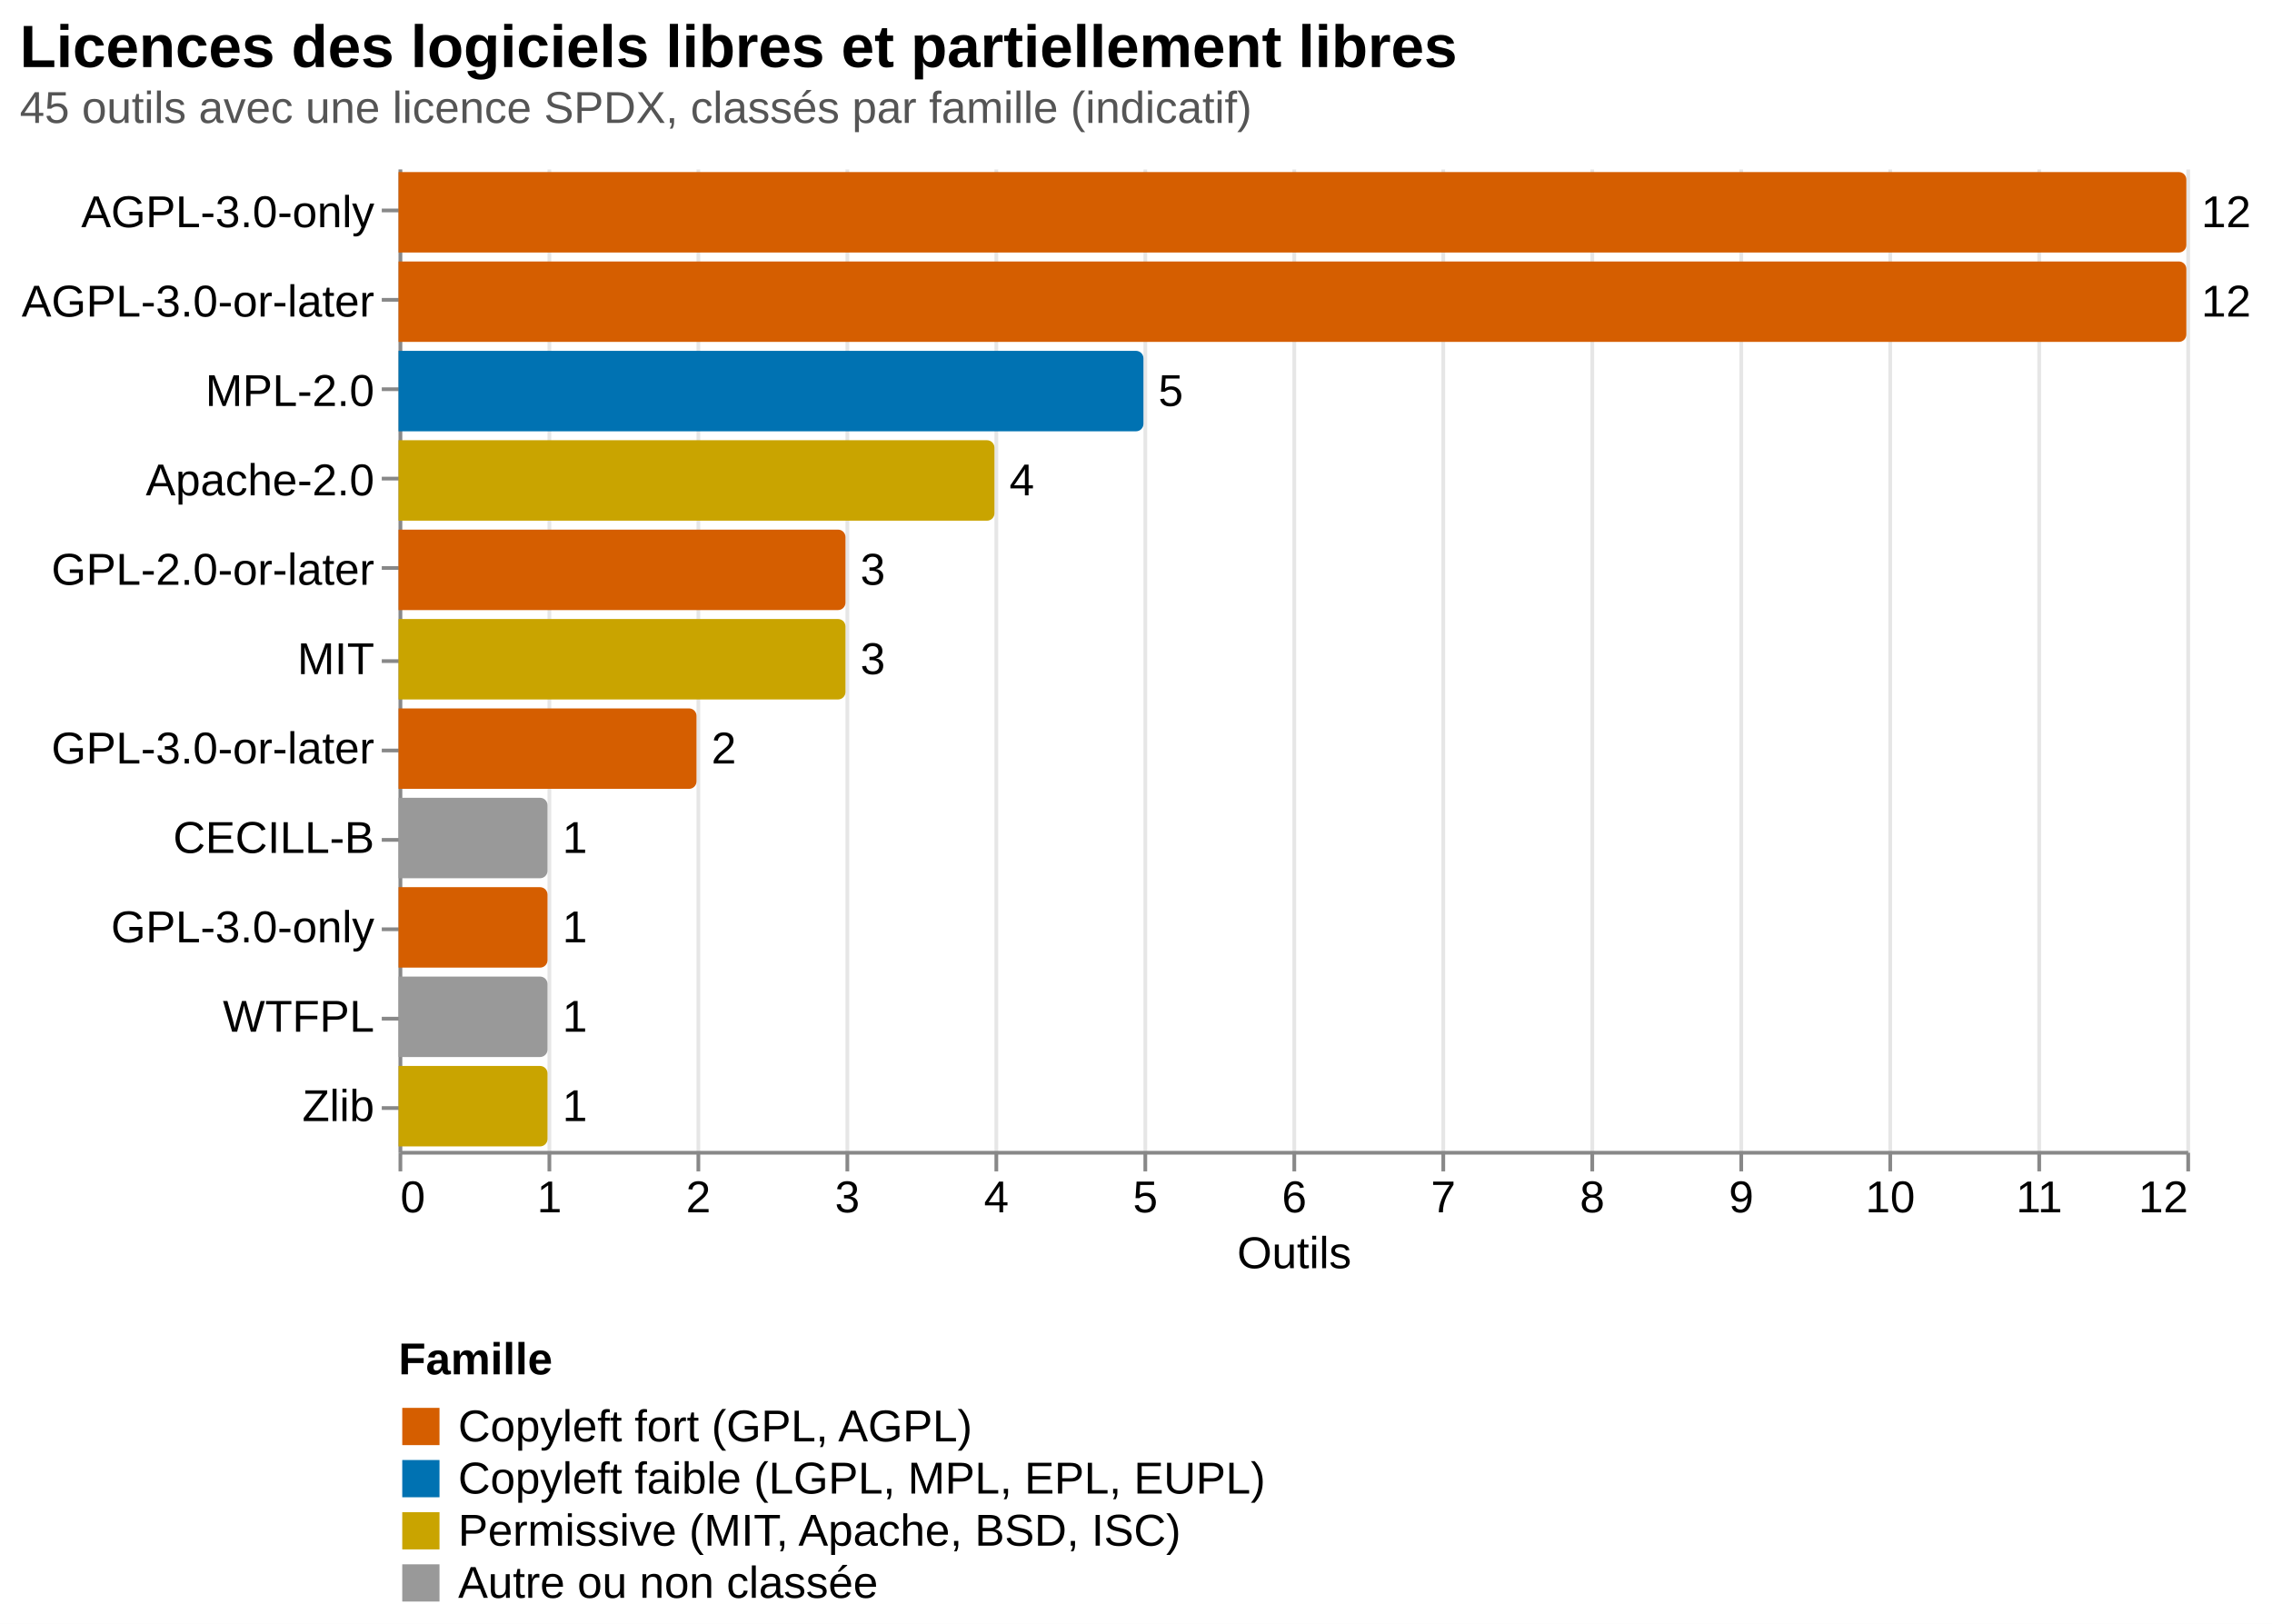
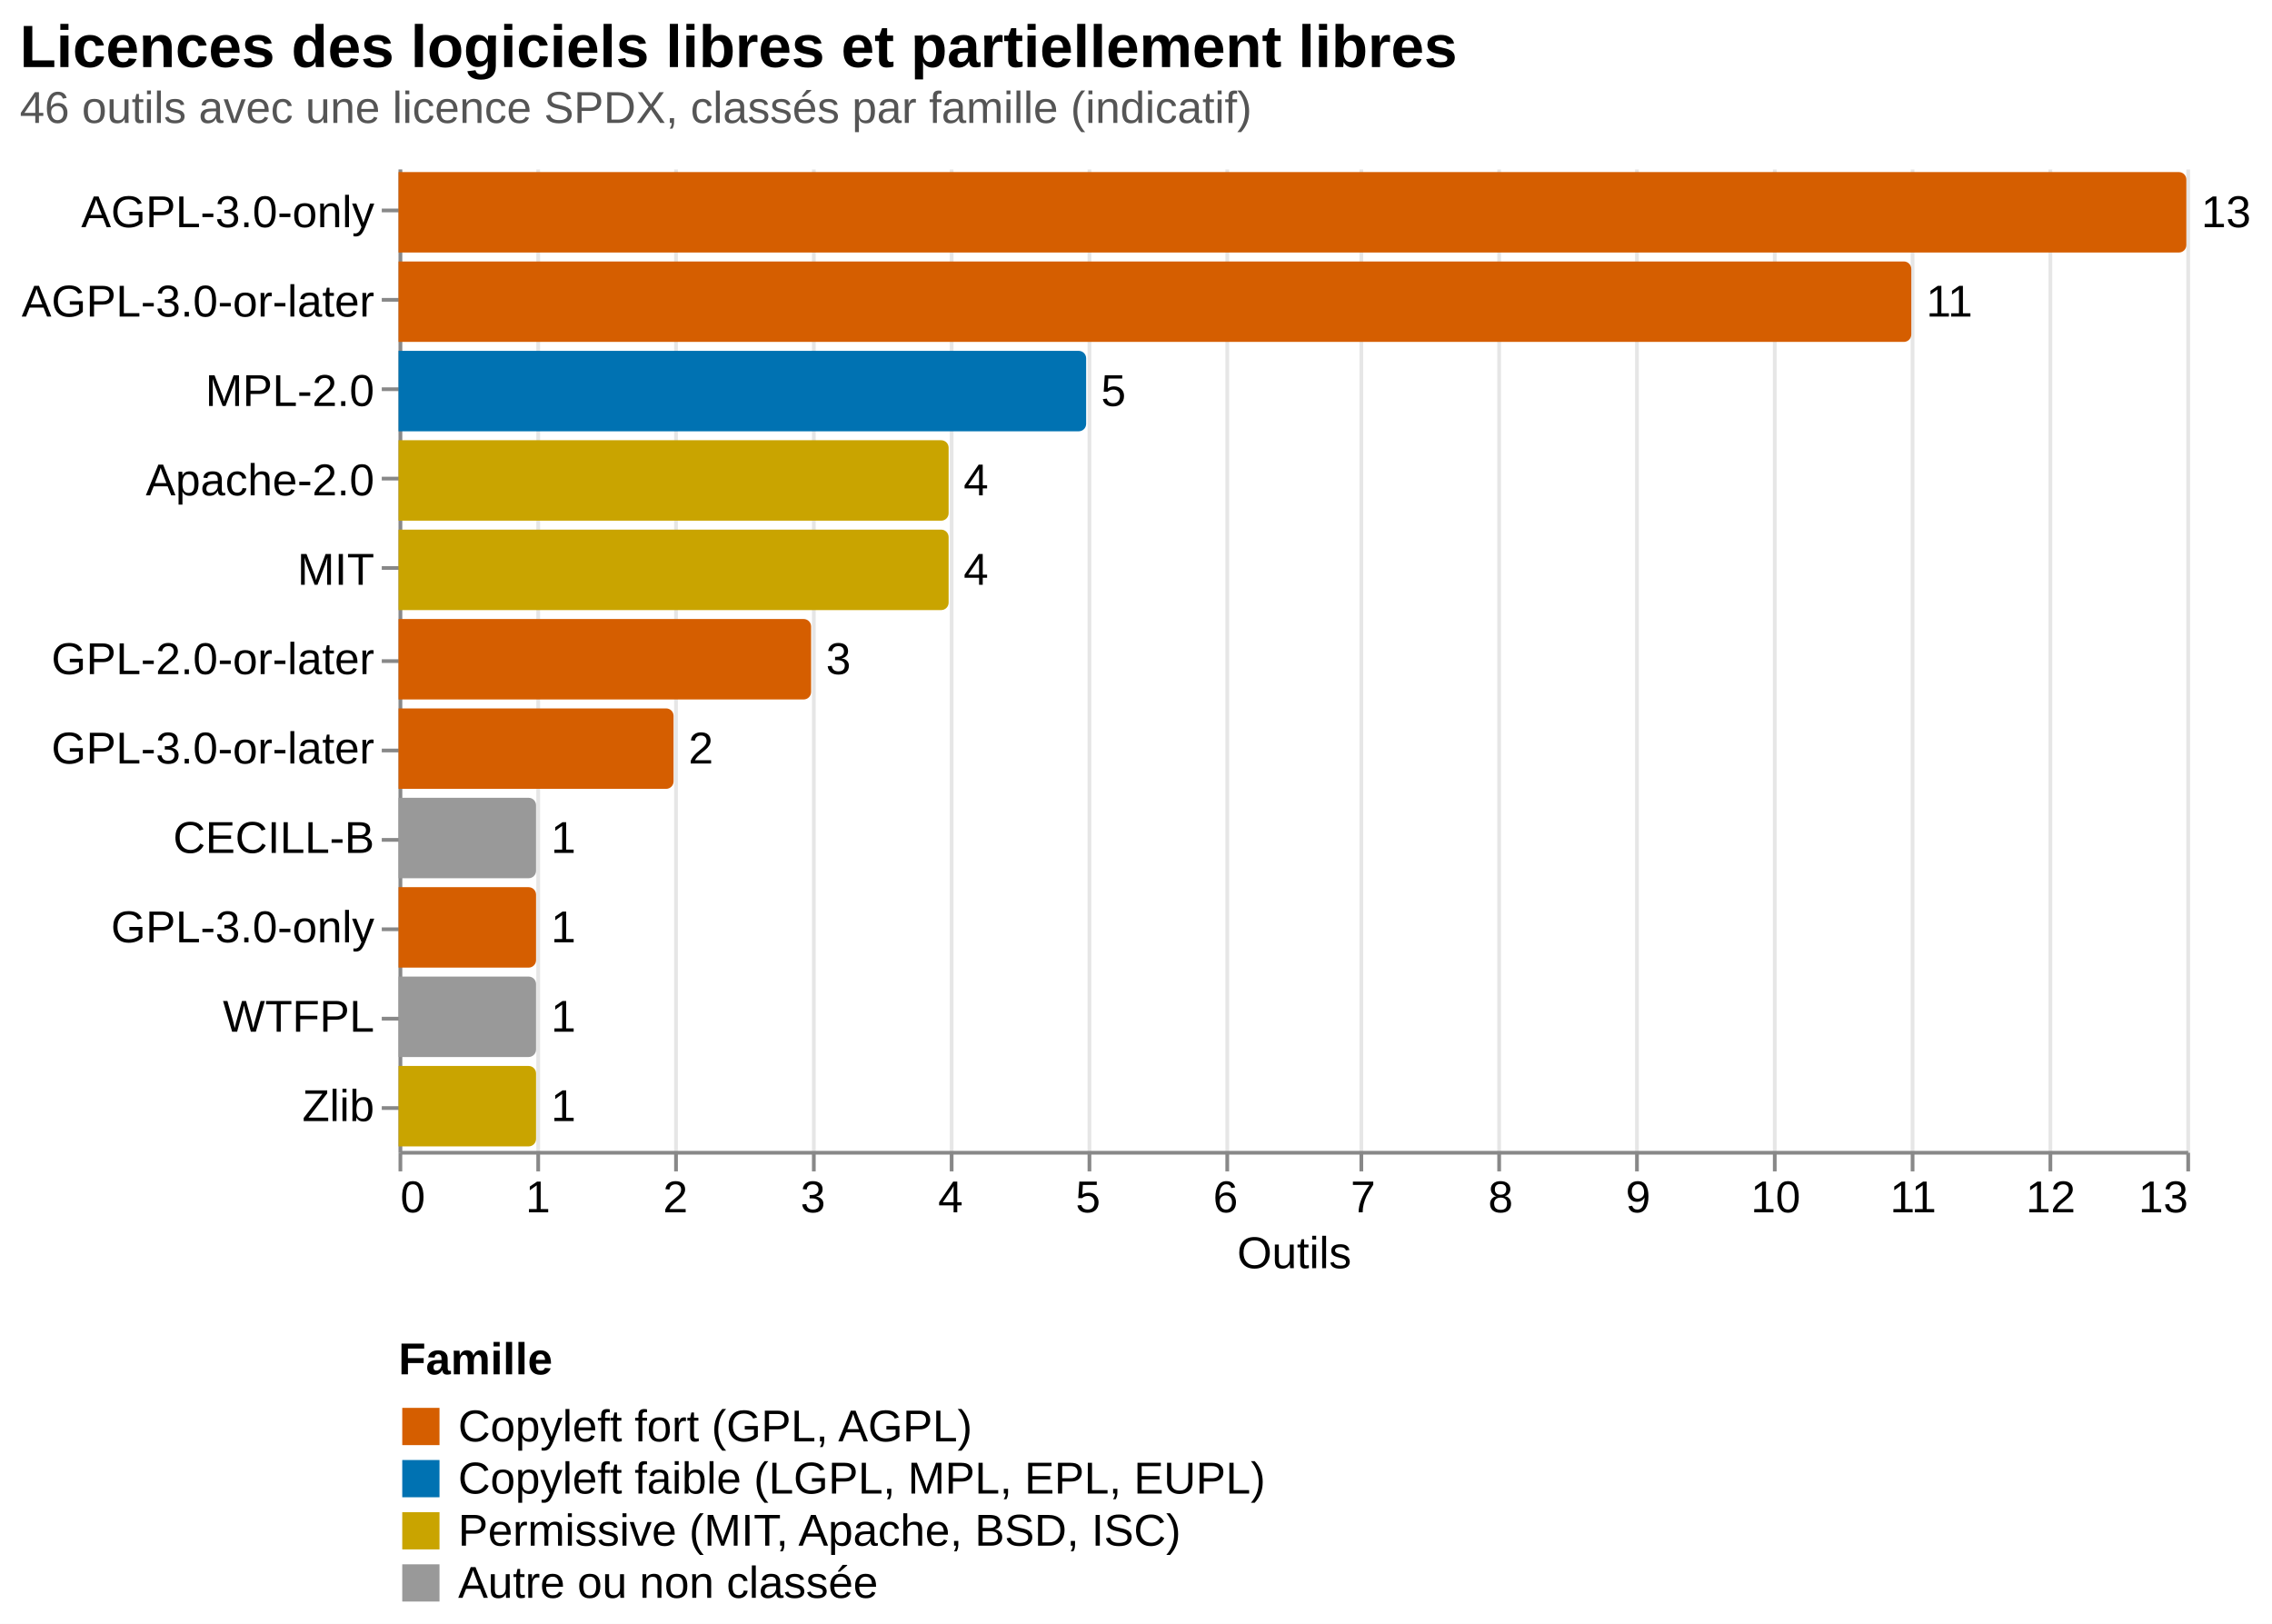
<svg xmlns="http://www.w3.org/2000/svg" version="1.1" class="marks" width="610" height="436" viewBox="0 0 610 436">
  <rect width="610" height="436" fill="white" />
  <g fill="none" stroke-miterlimit="10" transform="translate(107,45)">
    <g class="mark-group role-frame root" role="graphics-object" aria-roledescription="group mark container">
      <g transform="translate(0,0)">
        <path class="background" aria-hidden="true" d="M0,0h480v264h-480Z" />
        <g>
          <g class="mark-group role-axis" aria-hidden="true">
            <g transform="translate(0.5,264.5)">
              <path class="background" aria-hidden="true" d="M0,0h0v0h0Z" pointer-events="none" />
              <g>
                <g class="mark-rule role-axis-grid" pointer-events="none">
                  <line transform="translate(0,0)" x2="0" y2="-264" stroke="#E6E6E6" stroke-width="1" opacity="1" />
-                   <line transform="translate(40,0)" x2="0" y2="-264" stroke="#E6E6E6" stroke-width="1" opacity="1" />
-                   <line transform="translate(80,0)" x2="0" y2="-264" stroke="#E6E6E6" stroke-width="1" opacity="1" />
-                   <line transform="translate(120,0)" x2="0" y2="-264" stroke="#E6E6E6" stroke-width="1" opacity="1" />
-                   <line transform="translate(160,0)" x2="0" y2="-264" stroke="#E6E6E6" stroke-width="1" opacity="1" />
-                   <line transform="translate(200,0)" x2="0" y2="-264" stroke="#E6E6E6" stroke-width="1" opacity="1" />
-                   <line transform="translate(240,0)" x2="0" y2="-264" stroke="#E6E6E6" stroke-width="1" opacity="1" />
-                   <line transform="translate(280,0)" x2="0" y2="-264" stroke="#E6E6E6" stroke-width="1" opacity="1" />
-                   <line transform="translate(320,0)" x2="0" y2="-264" stroke="#E6E6E6" stroke-width="1" opacity="1" />
-                   <line transform="translate(360,0)" x2="0" y2="-264" stroke="#E6E6E6" stroke-width="1" opacity="1" />
-                   <line transform="translate(400,0)" x2="0" y2="-264" stroke="#E6E6E6" stroke-width="1" opacity="1" />
-                   <line transform="translate(440,0)" x2="0" y2="-264" stroke="#E6E6E6" stroke-width="1" opacity="1" />
+                   <line transform="translate(37,0)" x2="0" y2="-264" stroke="#E6E6E6" stroke-width="1" opacity="1" />
+                   <line transform="translate(74,0)" x2="0" y2="-264" stroke="#E6E6E6" stroke-width="1" opacity="1" />
+                   <line transform="translate(111,0)" x2="0" y2="-264" stroke="#E6E6E6" stroke-width="1" opacity="1" />
+                   <line transform="translate(148,0)" x2="0" y2="-264" stroke="#E6E6E6" stroke-width="1" opacity="1" />
+                   <line transform="translate(185,0)" x2="0" y2="-264" stroke="#E6E6E6" stroke-width="1" opacity="1" />
+                   <line transform="translate(222,0)" x2="0" y2="-264" stroke="#E6E6E6" stroke-width="1" opacity="1" />
+                   <line transform="translate(258,0)" x2="0" y2="-264" stroke="#E6E6E6" stroke-width="1" opacity="1" />
+                   <line transform="translate(295,0)" x2="0" y2="-264" stroke="#E6E6E6" stroke-width="1" opacity="1" />
+                   <line transform="translate(332,0)" x2="0" y2="-264" stroke="#E6E6E6" stroke-width="1" opacity="1" />
+                   <line transform="translate(369,0)" x2="0" y2="-264" stroke="#E6E6E6" stroke-width="1" opacity="1" />
+                   <line transform="translate(406,0)" x2="0" y2="-264" stroke="#E6E6E6" stroke-width="1" opacity="1" />
+                   <line transform="translate(443,0)" x2="0" y2="-264" stroke="#E6E6E6" stroke-width="1" opacity="1" />
                  <line transform="translate(480,0)" x2="0" y2="-264" stroke="#E6E6E6" stroke-width="1" opacity="1" />
                </g>
              </g>
              <path class="foreground" aria-hidden="true" d="" pointer-events="none" display="none" />
            </g>
          </g>
-           <g class="mark-group role-axis" role="graphics-symbol" aria-roledescription="axis" aria-label="X-axis titled 'Outils' for a linear scale with values from 0 to 12">
+           <g class="mark-group role-axis" role="graphics-symbol" aria-roledescription="axis" aria-label="X-axis titled 'Outils' for a linear scale with values from 0 to 13">
            <g transform="translate(0.5,264.5)">
              <path class="background" aria-hidden="true" d="M0,0h0v0h0Z" pointer-events="none" />
              <g>
                <g class="mark-rule role-axis-tick" pointer-events="none">
                  <line transform="translate(0,0)" x2="0" y2="5" stroke="#888888" stroke-width="1" opacity="1" />
-                   <line transform="translate(40,0)" x2="0" y2="5" stroke="#888888" stroke-width="1" opacity="1" />
-                   <line transform="translate(80,0)" x2="0" y2="5" stroke="#888888" stroke-width="1" opacity="1" />
-                   <line transform="translate(120,0)" x2="0" y2="5" stroke="#888888" stroke-width="1" opacity="1" />
-                   <line transform="translate(160,0)" x2="0" y2="5" stroke="#888888" stroke-width="1" opacity="1" />
-                   <line transform="translate(200,0)" x2="0" y2="5" stroke="#888888" stroke-width="1" opacity="1" />
-                   <line transform="translate(240,0)" x2="0" y2="5" stroke="#888888" stroke-width="1" opacity="1" />
-                   <line transform="translate(280,0)" x2="0" y2="5" stroke="#888888" stroke-width="1" opacity="1" />
-                   <line transform="translate(320,0)" x2="0" y2="5" stroke="#888888" stroke-width="1" opacity="1" />
-                   <line transform="translate(360,0)" x2="0" y2="5" stroke="#888888" stroke-width="1" opacity="1" />
-                   <line transform="translate(400,0)" x2="0" y2="5" stroke="#888888" stroke-width="1" opacity="1" />
-                   <line transform="translate(440,0)" x2="0" y2="5" stroke="#888888" stroke-width="1" opacity="1" />
+                   <line transform="translate(37,0)" x2="0" y2="5" stroke="#888888" stroke-width="1" opacity="1" />
+                   <line transform="translate(74,0)" x2="0" y2="5" stroke="#888888" stroke-width="1" opacity="1" />
+                   <line transform="translate(111,0)" x2="0" y2="5" stroke="#888888" stroke-width="1" opacity="1" />
+                   <line transform="translate(148,0)" x2="0" y2="5" stroke="#888888" stroke-width="1" opacity="1" />
+                   <line transform="translate(185,0)" x2="0" y2="5" stroke="#888888" stroke-width="1" opacity="1" />
+                   <line transform="translate(222,0)" x2="0" y2="5" stroke="#888888" stroke-width="1" opacity="1" />
+                   <line transform="translate(258,0)" x2="0" y2="5" stroke="#888888" stroke-width="1" opacity="1" />
+                   <line transform="translate(295,0)" x2="0" y2="5" stroke="#888888" stroke-width="1" opacity="1" />
+                   <line transform="translate(332,0)" x2="0" y2="5" stroke="#888888" stroke-width="1" opacity="1" />
+                   <line transform="translate(369,0)" x2="0" y2="5" stroke="#888888" stroke-width="1" opacity="1" />
+                   <line transform="translate(406,0)" x2="0" y2="5" stroke="#888888" stroke-width="1" opacity="1" />
+                   <line transform="translate(443,0)" x2="0" y2="5" stroke="#888888" stroke-width="1" opacity="1" />
                  <line transform="translate(480,0)" x2="0" y2="5" stroke="#888888" stroke-width="1" opacity="1" />
                </g>
                <g class="mark-text role-axis-label" pointer-events="none">
                  <text text-anchor="start" transform="translate(0,16)" font-family="Liberation Sans, Helvetica, Arial, sans-serif" font-size="12px" fill="#000" opacity="1">0</text>
-                   <text text-anchor="middle" transform="translate(40,16)" font-family="Liberation Sans, Helvetica, Arial, sans-serif" font-size="12px" fill="#000" opacity="1">1</text>
-                   <text text-anchor="middle" transform="translate(80,16)" font-family="Liberation Sans, Helvetica, Arial, sans-serif" font-size="12px" fill="#000" opacity="1">2</text>
-                   <text text-anchor="middle" transform="translate(120,16)" font-family="Liberation Sans, Helvetica, Arial, sans-serif" font-size="12px" fill="#000" opacity="1">3</text>
-                   <text text-anchor="middle" transform="translate(160,16)" font-family="Liberation Sans, Helvetica, Arial, sans-serif" font-size="12px" fill="#000" opacity="1">4</text>
-                   <text text-anchor="middle" transform="translate(200,16)" font-family="Liberation Sans, Helvetica, Arial, sans-serif" font-size="12px" fill="#000" opacity="1">5</text>
-                   <text text-anchor="middle" transform="translate(240,16)" font-family="Liberation Sans, Helvetica, Arial, sans-serif" font-size="12px" fill="#000" opacity="1">6</text>
-                   <text text-anchor="middle" transform="translate(280,16)" font-family="Liberation Sans, Helvetica, Arial, sans-serif" font-size="12px" fill="#000" opacity="1">7</text>
-                   <text text-anchor="middle" transform="translate(320,16)" font-family="Liberation Sans, Helvetica, Arial, sans-serif" font-size="12px" fill="#000" opacity="1">8</text>
-                   <text text-anchor="middle" transform="translate(360,16)" font-family="Liberation Sans, Helvetica, Arial, sans-serif" font-size="12px" fill="#000" opacity="1">9</text>
-                   <text text-anchor="middle" transform="translate(400,16)" font-family="Liberation Sans, Helvetica, Arial, sans-serif" font-size="12px" fill="#000" opacity="1">10</text>
-                   <text text-anchor="middle" transform="translate(440,16)" font-family="Liberation Sans, Helvetica, Arial, sans-serif" font-size="12px" fill="#000" opacity="1">11</text>
-                   <text text-anchor="end" transform="translate(480,16)" font-family="Liberation Sans, Helvetica, Arial, sans-serif" font-size="12px" fill="#000" opacity="1">12</text>
+                   <text text-anchor="middle" transform="translate(36.92308,16)" font-family="Liberation Sans, Helvetica, Arial, sans-serif" font-size="12px" fill="#000" opacity="1">1</text>
+                   <text text-anchor="middle" transform="translate(73.84615,16)" font-family="Liberation Sans, Helvetica, Arial, sans-serif" font-size="12px" fill="#000" opacity="1">2</text>
+                   <text text-anchor="middle" transform="translate(110.7692,16)" font-family="Liberation Sans, Helvetica, Arial, sans-serif" font-size="12px" fill="#000" opacity="1">3</text>
+                   <text text-anchor="middle" transform="translate(147.6923,16)" font-family="Liberation Sans, Helvetica, Arial, sans-serif" font-size="12px" fill="#000" opacity="1">4</text>
+                   <text text-anchor="middle" transform="translate(184.6154,16)" font-family="Liberation Sans, Helvetica, Arial, sans-serif" font-size="12px" fill="#000" opacity="1">5</text>
+                   <text text-anchor="middle" transform="translate(221.5385,16)" font-family="Liberation Sans, Helvetica, Arial, sans-serif" font-size="12px" fill="#000" opacity="1">6</text>
+                   <text text-anchor="middle" transform="translate(258.4615,16)" font-family="Liberation Sans, Helvetica, Arial, sans-serif" font-size="12px" fill="#000" opacity="1">7</text>
+                   <text text-anchor="middle" transform="translate(295.3846,16)" font-family="Liberation Sans, Helvetica, Arial, sans-serif" font-size="12px" fill="#000" opacity="1">8</text>
+                   <text text-anchor="middle" transform="translate(332.3077,16)" font-family="Liberation Sans, Helvetica, Arial, sans-serif" font-size="12px" fill="#000" opacity="1">9</text>
+                   <text text-anchor="middle" transform="translate(369.2308,16)" font-family="Liberation Sans, Helvetica, Arial, sans-serif" font-size="12px" fill="#000" opacity="1">10</text>
+                   <text text-anchor="middle" transform="translate(406.1538,16)" font-family="Liberation Sans, Helvetica, Arial, sans-serif" font-size="12px" fill="#000" opacity="1">11</text>
+                   <text text-anchor="middle" transform="translate(443.0769,16)" font-family="Liberation Sans, Helvetica, Arial, sans-serif" font-size="12px" fill="#000" opacity="1">12</text>
+                   <text text-anchor="end" transform="translate(480,16)" font-family="Liberation Sans, Helvetica, Arial, sans-serif" font-size="12px" fill="#000" opacity="1">13</text>
                </g>
                <g class="mark-rule role-axis-domain" pointer-events="none">
                  <line transform="translate(0,0)" x2="480" y2="0" stroke="#888888" stroke-width="1" opacity="1" />
                </g>
                <g class="mark-text role-axis-title" pointer-events="none">
                  <text text-anchor="middle" transform="translate(240,31)" font-family="Liberation Sans, Helvetica, Arial, sans-serif" font-size="12px" font-weight="normal" fill="#000" opacity="1">Outils</text>
                </g>
              </g>
              <path class="foreground" aria-hidden="true" d="" pointer-events="none" display="none" />
            </g>
          </g>
-           <g class="mark-group role-axis" role="graphics-symbol" aria-roledescription="axis" aria-label="Y-axis for a discrete scale with 11 values: AGPL-3.0-only, AGPL-3.0-or-later, MPL-2.0, Apache-2.0, GPL-2.0-or-later, ending with Zlib">
+           <g class="mark-group role-axis" role="graphics-symbol" aria-roledescription="axis" aria-label="Y-axis for a discrete scale with 11 values: AGPL-3.0-only, AGPL-3.0-or-later, MPL-2.0, Apache-2.0, MIT, ending with Zlib">
            <g transform="translate(0.5,0.5)">
              <path class="background" aria-hidden="true" d="M0,0h0v0h0Z" pointer-events="none" />
              <g>
                <g class="mark-rule role-axis-tick" pointer-events="none">
                  <line transform="translate(0,11)" x2="-5" y2="0" stroke="#888888" stroke-width="1" opacity="1" />
                  <line transform="translate(0,35)" x2="-5" y2="0" stroke="#888888" stroke-width="1" opacity="1" />
                  <line transform="translate(0,59)" x2="-5" y2="0" stroke="#888888" stroke-width="1" opacity="1" />
                  <line transform="translate(0,83)" x2="-5" y2="0" stroke="#888888" stroke-width="1" opacity="1" />
                  <line transform="translate(0,107)" x2="-5" y2="0" stroke="#888888" stroke-width="1" opacity="1" />
                  <line transform="translate(0,132)" x2="-5" y2="0" stroke="#888888" stroke-width="1" opacity="1" />
                  <line transform="translate(0,156)" x2="-5" y2="0" stroke="#888888" stroke-width="1" opacity="1" />
                  <line transform="translate(0,180)" x2="-5" y2="0" stroke="#888888" stroke-width="1" opacity="1" />
                  <line transform="translate(0,204)" x2="-5" y2="0" stroke="#888888" stroke-width="1" opacity="1" />
                  <line transform="translate(0,228)" x2="-5" y2="0" stroke="#888888" stroke-width="1" opacity="1" />
                  <line transform="translate(0,252)" x2="-5" y2="0" stroke="#888888" stroke-width="1" opacity="1" />
                </g>
                <g class="mark-text role-axis-label" pointer-events="none">
                  <text text-anchor="end" transform="translate(-7,15.5)" font-family="Liberation Sans, Helvetica, Arial, sans-serif" font-size="12px" fill="#000" opacity="1">AGPL-3.0-only</text>
                  <text text-anchor="end" transform="translate(-7,39.5)" font-family="Liberation Sans, Helvetica, Arial, sans-serif" font-size="12px" fill="#000" opacity="1">AGPL-3.0-or-later</text>
                  <text text-anchor="end" transform="translate(-7,63.5)" font-family="Liberation Sans, Helvetica, Arial, sans-serif" font-size="12px" fill="#000" opacity="1">MPL-2.0</text>
                  <text text-anchor="end" transform="translate(-7,87.5)" font-family="Liberation Sans, Helvetica, Arial, sans-serif" font-size="12px" fill="#000" opacity="1">Apache-2.0</text>
-                   <text text-anchor="end" transform="translate(-7,111.5)" font-family="Liberation Sans, Helvetica, Arial, sans-serif" font-size="12px" fill="#000" opacity="1">GPL-2.0-or-later</text>
-                   <text text-anchor="end" transform="translate(-7,135.5)" font-family="Liberation Sans, Helvetica, Arial, sans-serif" font-size="12px" fill="#000" opacity="1">MIT</text>
+                   <text text-anchor="end" transform="translate(-7,111.5)" font-family="Liberation Sans, Helvetica, Arial, sans-serif" font-size="12px" fill="#000" opacity="1">MIT</text>
+                   <text text-anchor="end" transform="translate(-7,135.5)" font-family="Liberation Sans, Helvetica, Arial, sans-serif" font-size="12px" fill="#000" opacity="1">GPL-2.0-or-later</text>
                  <text text-anchor="end" transform="translate(-7,159.5)" font-family="Liberation Sans, Helvetica, Arial, sans-serif" font-size="12px" fill="#000" opacity="1">GPL-3.0-or-later</text>
                  <text text-anchor="end" transform="translate(-7,183.5)" font-family="Liberation Sans, Helvetica, Arial, sans-serif" font-size="12px" fill="#000" opacity="1">CECILL-B</text>
                  <text text-anchor="end" transform="translate(-7,207.5)" font-family="Liberation Sans, Helvetica, Arial, sans-serif" font-size="12px" fill="#000" opacity="1">GPL-3.0-only</text>
                  <text text-anchor="end" transform="translate(-7,231.5)" font-family="Liberation Sans, Helvetica, Arial, sans-serif" font-size="12px" fill="#000" opacity="1">WTFPL</text>
                  <text text-anchor="end" transform="translate(-7,255.5)" font-family="Liberation Sans, Helvetica, Arial, sans-serif" font-size="12px" fill="#000" opacity="1">Zlib</text>
                </g>
                <g class="mark-rule role-axis-domain" pointer-events="none">
                  <line transform="translate(0,0)" x2="0" y2="264" stroke="#888888" stroke-width="1" opacity="1" />
                </g>
              </g>
              <path class="foreground" aria-hidden="true" d="" pointer-events="none" display="none" />
            </g>
          </g>
          <g class="mark-group role-scope" role="graphics-object" aria-roledescription="group mark container">
            <g transform="translate(0,1.2)">
              <path class="background" aria-hidden="true" d="M0,0L478,0C479.104,0,480,0.896,480,2L480,19.6C480,20.704,479.104,21.6,478,21.6L0,21.6C0,21.6,0,21.6,0,21.6L0,0C0,0,0,0,0,0Z" />
              <g clip-path="url(#clip1)">
                <g class="mark-group role-scope" role="graphics-object" aria-roledescription="group mark container">
                  <g transform="translate(0,0)">
                    <path class="background" aria-hidden="true" d="M0,0h0v21.6h0Z" />
                    <g>
                      <g class="mark-rect role-mark layer_0_marks" role="graphics-object" aria-roledescription="rect mark container">
-                         <path aria-label="Outils: 12; licence: AGPL-3.0-only; Famille: Copyleft fort (GPL, AGPL)" role="graphics-symbol" aria-roledescription="bar" d="M0,0h480v21.6h-480Z" fill="#D55E00" />
+                         <path aria-label="Outils: 13; licence: AGPL-3.0-only; Famille: Copyleft fort (GPL, AGPL)" role="graphics-symbol" aria-roledescription="bar" d="M0,0h480v21.6h-480Z" fill="#D55E00" />
                      </g>
                    </g>
                    <path class="foreground" aria-hidden="true" d="" display="none" />
                  </g>
                </g>
              </g>
              <path class="foreground" aria-hidden="true" d="" display="none" />
            </g>
            <g transform="translate(0,25.2)">
-               <path class="background" aria-hidden="true" d="M0,0L478,0C479.104,0,480,0.896,480,2L480,19.6C480,20.704,479.104,21.6,478,21.6L0,21.6C0,21.6,0,21.6,0,21.6L0,0C0,0,0,0,0,0Z" />
+               <path class="background" aria-hidden="true" d="M0,0L404.154,0C405.258,0,406.154,0.896,406.154,2L406.154,19.6C406.154,20.704,405.258,21.6,404.154,21.6L0,21.6C0,21.6,0,21.6,0,21.6L0,0C0,0,0,0,0,0Z" />
              <g clip-path="url(#clip2)">
                <g class="mark-group role-scope" role="graphics-object" aria-roledescription="group mark container">
                  <g transform="translate(0,0)">
                    <path class="background" aria-hidden="true" d="M0,0h0v21.6h0Z" />
                    <g>
                      <g class="mark-rect role-mark layer_0_marks" role="graphics-object" aria-roledescription="rect mark container">
-                         <path aria-label="Outils: 12; licence: AGPL-3.0-or-later; Famille: Copyleft fort (GPL, AGPL)" role="graphics-symbol" aria-roledescription="bar" d="M0,0h480v21.6h-480Z" fill="#D55E00" />
+                         <path aria-label="Outils: 11; licence: AGPL-3.0-or-later; Famille: Copyleft fort (GPL, AGPL)" role="graphics-symbol" aria-roledescription="bar" d="M0,0h406.154v21.6h-406.154Z" fill="#D55E00" />
                      </g>
                    </g>
                    <path class="foreground" aria-hidden="true" d="" display="none" />
                  </g>
                </g>
              </g>
              <path class="foreground" aria-hidden="true" d="" display="none" />
            </g>
            <g transform="translate(0,49.2)">
-               <path class="background" aria-hidden="true" d="M0,0L198,0C199.104,0,200,0.896,200,2L200,19.6C200,20.704,199.104,21.6,198,21.6L0,21.6C0,21.6,0,21.6,0,21.6L0,0C0,0,0,0,0,0Z" />
+               <path class="background" aria-hidden="true" d="M0,0L182.615,0C183.719,0,184.615,0.896,184.615,2L184.615,19.6C184.615,20.704,183.719,21.6,182.615,21.6L0,21.6C0,21.6,0,21.6,0,21.6L0,0C0,0,0,0,0,0Z" />
              <g clip-path="url(#clip3)">
                <g class="mark-group role-scope" role="graphics-object" aria-roledescription="group mark container">
                  <g transform="translate(0,0)">
                    <path class="background" aria-hidden="true" d="M0,0h0v21.6h0Z" />
                    <g>
                      <g class="mark-rect role-mark layer_0_marks" role="graphics-object" aria-roledescription="rect mark container">
-                         <path aria-label="Outils: 5; licence: MPL-2.0; Famille: Copyleft faible (LGPL, MPL, EPL, EUPL)" role="graphics-symbol" aria-roledescription="bar" d="M0,0h200v21.6h-200Z" fill="#0072B2" />
+                         <path aria-label="Outils: 5; licence: MPL-2.0; Famille: Copyleft faible (LGPL, MPL, EPL, EUPL)" role="graphics-symbol" aria-roledescription="bar" d="M0,0h184.615v21.6h-184.615Z" fill="#0072B2" />
                      </g>
                    </g>
                    <path class="foreground" aria-hidden="true" d="" display="none" />
                  </g>
                </g>
              </g>
              <path class="foreground" aria-hidden="true" d="" display="none" />
            </g>
            <g transform="translate(0,73.2)">
-               <path class="background" aria-hidden="true" d="M0,0L158,0C159.104,0,160,0.896,160,2L160,19.6C160,20.704,159.104,21.6,158,21.6L0,21.6C0,21.6,0,21.6,0,21.6L0,0C0,0,0,0,0,0Z" />
+               <path class="background" aria-hidden="true" d="M0,0L145.692,0C146.796,0,147.692,0.896,147.692,2L147.692,19.6C147.692,20.704,146.796,21.6,145.692,21.6L0,21.6C0,21.6,0,21.6,0,21.6L0,0C0,0,0,0,0,0Z" />
              <g clip-path="url(#clip4)">
                <g class="mark-group role-scope" role="graphics-object" aria-roledescription="group mark container">
                  <g transform="translate(0,0)">
                    <path class="background" aria-hidden="true" d="M0,0h0v21.6h0Z" />
                    <g>
                      <g class="mark-rect role-mark layer_0_marks" role="graphics-object" aria-roledescription="rect mark container">
-                         <path aria-label="Outils: 4; licence: Apache-2.0; Famille: Permissive (MIT, Apache, BSD, ISC)" role="graphics-symbol" aria-roledescription="bar" d="M0,0h160v21.6h-160Z" fill="#C9A400" />
+                         <path aria-label="Outils: 4; licence: Apache-2.0; Famille: Permissive (MIT, Apache, BSD, ISC)" role="graphics-symbol" aria-roledescription="bar" d="M0,0h147.692v21.6h-147.692Z" fill="#C9A400" />
                      </g>
                    </g>
                    <path class="foreground" aria-hidden="true" d="" display="none" />
                  </g>
                </g>
              </g>
              <path class="foreground" aria-hidden="true" d="" display="none" />
            </g>
            <g transform="translate(0,97.2)">
-               <path class="background" aria-hidden="true" d="M0,0L118,0C119.104,0,120,0.896,120,2L120,19.6C120,20.704,119.104,21.6,118,21.6L0,21.6C0,21.6,0,21.6,0,21.6L0,0C0,0,0,0,0,0Z" />
+               <path class="background" aria-hidden="true" d="M0,0L145.692,0C146.796,0,147.692,0.896,147.692,2L147.692,19.6C147.692,20.704,146.796,21.6,145.692,21.6L0,21.6C0,21.6,0,21.6,0,21.6L0,0C0,0,0,0,0,0Z" />
              <g clip-path="url(#clip5)">
                <g class="mark-group role-scope" role="graphics-object" aria-roledescription="group mark container">
                  <g transform="translate(0,0)">
                    <path class="background" aria-hidden="true" d="M0,0h0v21.6h0Z" />
                    <g>
                      <g class="mark-rect role-mark layer_0_marks" role="graphics-object" aria-roledescription="rect mark container">
-                         <path aria-label="Outils: 3; licence: GPL-2.0-or-later; Famille: Copyleft fort (GPL, AGPL)" role="graphics-symbol" aria-roledescription="bar" d="M0,0h120v21.6h-120Z" fill="#D55E00" />
+                         <path aria-label="Outils: 4; licence: MIT; Famille: Permissive (MIT, Apache, BSD, ISC)" role="graphics-symbol" aria-roledescription="bar" d="M0,0h147.692v21.6h-147.692Z" fill="#C9A400" />
                      </g>
                    </g>
                    <path class="foreground" aria-hidden="true" d="" display="none" />
                  </g>
                </g>
              </g>
              <path class="foreground" aria-hidden="true" d="" display="none" />
            </g>
            <g transform="translate(0,121.2)">
-               <path class="background" aria-hidden="true" d="M0,0L118,0C119.104,0,120,0.896,120,2L120,19.6C120,20.704,119.104,21.6,118,21.6L0,21.6C0,21.6,0,21.6,0,21.6L0,0C0,0,0,0,0,0Z" />
+               <path class="background" aria-hidden="true" d="M0,0L108.769,0C109.873,0,110.769,0.896,110.769,2L110.769,19.6C110.769,20.704,109.873,21.6,108.769,21.6L0,21.6C0,21.6,0,21.6,0,21.6L0,0C0,0,0,0,0,0Z" />
              <g clip-path="url(#clip6)">
                <g class="mark-group role-scope" role="graphics-object" aria-roledescription="group mark container">
                  <g transform="translate(0,0)">
                    <path class="background" aria-hidden="true" d="M0,0h0v21.6h0Z" />
                    <g>
                      <g class="mark-rect role-mark layer_0_marks" role="graphics-object" aria-roledescription="rect mark container">
-                         <path aria-label="Outils: 3; licence: MIT; Famille: Permissive (MIT, Apache, BSD, ISC)" role="graphics-symbol" aria-roledescription="bar" d="M0,0h120v21.6h-120Z" fill="#C9A400" />
+                         <path aria-label="Outils: 3; licence: GPL-2.0-or-later; Famille: Copyleft fort (GPL, AGPL)" role="graphics-symbol" aria-roledescription="bar" d="M0,0h110.769v21.6h-110.769Z" fill="#D55E00" />
                      </g>
                    </g>
                    <path class="foreground" aria-hidden="true" d="" display="none" />
                  </g>
                </g>
              </g>
              <path class="foreground" aria-hidden="true" d="" display="none" />
            </g>
            <g transform="translate(0,145.2)">
-               <path class="background" aria-hidden="true" d="M0,0L78,0C79.104,0,80,0.896,80,2L80,19.6C80,20.704,79.104,21.6,78,21.6L0,21.6C0,21.6,0,21.6,0,21.6L0,0C0,0,0,0,0,0Z" />
+               <path class="background" aria-hidden="true" d="M0,0L71.846,0C72.95,0,73.846,0.896,73.846,2L73.846,19.6C73.846,20.704,72.95,21.6,71.846,21.6L0,21.6C0,21.6,0,21.6,0,21.6L0,0C0,0,0,0,0,0Z" />
              <g clip-path="url(#clip7)">
                <g class="mark-group role-scope" role="graphics-object" aria-roledescription="group mark container">
                  <g transform="translate(0,0)">
                    <path class="background" aria-hidden="true" d="M0,0h0v21.6h0Z" />
                    <g>
                      <g class="mark-rect role-mark layer_0_marks" role="graphics-object" aria-roledescription="rect mark container">
-                         <path aria-label="Outils: 2; licence: GPL-3.0-or-later; Famille: Copyleft fort (GPL, AGPL)" role="graphics-symbol" aria-roledescription="bar" d="M0,0h80v21.6h-80Z" fill="#D55E00" />
+                         <path aria-label="Outils: 2; licence: GPL-3.0-or-later; Famille: Copyleft fort (GPL, AGPL)" role="graphics-symbol" aria-roledescription="bar" d="M0,0h73.846v21.6h-73.846Z" fill="#D55E00" />
                      </g>
                    </g>
                    <path class="foreground" aria-hidden="true" d="" display="none" />
                  </g>
                </g>
              </g>
              <path class="foreground" aria-hidden="true" d="" display="none" />
            </g>
            <g transform="translate(0,169.2)">
-               <path class="background" aria-hidden="true" d="M0,0L38,0C39.104,0,40,0.896,40,2L40,19.6C40,20.704,39.104,21.6,38,21.6L0,21.6C0,21.6,0,21.6,0,21.6L0,0C0,0,0,0,0,0Z" />
+               <path class="background" aria-hidden="true" d="M0,0L34.923,0C36.027,0,36.923,0.896,36.923,2L36.923,19.6C36.923,20.704,36.027,21.6,34.923,21.6L0,21.6C0,21.6,0,21.6,0,21.6L0,0C0,0,0,0,0,0Z" />
              <g clip-path="url(#clip8)">
                <g class="mark-group role-scope" role="graphics-object" aria-roledescription="group mark container">
                  <g transform="translate(0,0)">
                    <path class="background" aria-hidden="true" d="M0,0h0v21.6h0Z" />
                    <g>
                      <g class="mark-rect role-mark layer_0_marks" role="graphics-object" aria-roledescription="rect mark container">
-                         <path aria-label="Outils: 1; licence: CECILL-B; Famille: Autre ou non classée" role="graphics-symbol" aria-roledescription="bar" d="M0,0h40v21.6h-40Z" fill="#999999" />
+                         <path aria-label="Outils: 1; licence: CECILL-B; Famille: Autre ou non classée" role="graphics-symbol" aria-roledescription="bar" d="M0,0h36.923v21.6h-36.923Z" fill="#999999" />
                      </g>
                    </g>
                    <path class="foreground" aria-hidden="true" d="" display="none" />
                  </g>
                </g>
              </g>
              <path class="foreground" aria-hidden="true" d="" display="none" />
            </g>
            <g transform="translate(0,193.2)">
-               <path class="background" aria-hidden="true" d="M0,0L38,0C39.104,0,40,0.896,40,2L40,19.6C40,20.704,39.104,21.6,38,21.6L0,21.6C0,21.6,0,21.6,0,21.6L0,0C0,0,0,0,0,0Z" />
+               <path class="background" aria-hidden="true" d="M0,0L34.923,0C36.027,0,36.923,0.896,36.923,2L36.923,19.6C36.923,20.704,36.027,21.6,34.923,21.6L0,21.6C0,21.6,0,21.6,0,21.6L0,0C0,0,0,0,0,0Z" />
              <g clip-path="url(#clip9)">
                <g class="mark-group role-scope" role="graphics-object" aria-roledescription="group mark container">
                  <g transform="translate(0,0)">
                    <path class="background" aria-hidden="true" d="M0,0h0v21.6h0Z" />
                    <g>
                      <g class="mark-rect role-mark layer_0_marks" role="graphics-object" aria-roledescription="rect mark container">
-                         <path aria-label="Outils: 1; licence: GPL-3.0-only; Famille: Copyleft fort (GPL, AGPL)" role="graphics-symbol" aria-roledescription="bar" d="M0,0h40v21.6h-40Z" fill="#D55E00" />
+                         <path aria-label="Outils: 1; licence: GPL-3.0-only; Famille: Copyleft fort (GPL, AGPL)" role="graphics-symbol" aria-roledescription="bar" d="M0,0h36.923v21.6h-36.923Z" fill="#D55E00" />
                      </g>
                    </g>
                    <path class="foreground" aria-hidden="true" d="" display="none" />
                  </g>
                </g>
              </g>
              <path class="foreground" aria-hidden="true" d="" display="none" />
            </g>
            <g transform="translate(0,217.2)">
-               <path class="background" aria-hidden="true" d="M0,0L38,0C39.104,0,40,0.896,40,2L40,19.6C40,20.704,39.104,21.6,38,21.6L0,21.6C0,21.6,0,21.6,0,21.6L0,0C0,0,0,0,0,0Z" />
+               <path class="background" aria-hidden="true" d="M0,0L34.923,0C36.027,0,36.923,0.896,36.923,2L36.923,19.6C36.923,20.704,36.027,21.6,34.923,21.6L0,21.6C0,21.6,0,21.6,0,21.6L0,0C0,0,0,0,0,0Z" />
              <g clip-path="url(#clip10)">
                <g class="mark-group role-scope" role="graphics-object" aria-roledescription="group mark container">
                  <g transform="translate(0,0)">
                    <path class="background" aria-hidden="true" d="M0,0h0v21.6h0Z" />
                    <g>
                      <g class="mark-rect role-mark layer_0_marks" role="graphics-object" aria-roledescription="rect mark container">
-                         <path aria-label="Outils: 1; licence: WTFPL; Famille: Autre ou non classée" role="graphics-symbol" aria-roledescription="bar" d="M0,0h40v21.6h-40Z" fill="#999999" />
+                         <path aria-label="Outils: 1; licence: WTFPL; Famille: Autre ou non classée" role="graphics-symbol" aria-roledescription="bar" d="M0,0h36.923v21.6h-36.923Z" fill="#999999" />
                      </g>
                    </g>
                    <path class="foreground" aria-hidden="true" d="" display="none" />
                  </g>
                </g>
              </g>
              <path class="foreground" aria-hidden="true" d="" display="none" />
            </g>
            <g transform="translate(0,241.2)">
-               <path class="background" aria-hidden="true" d="M0,0L38,0C39.104,0,40,0.896,40,2L40,19.6C40,20.704,39.104,21.6,38,21.6L0,21.6C0,21.6,0,21.6,0,21.6L0,0C0,0,0,0,0,0Z" />
+               <path class="background" aria-hidden="true" d="M0,0L34.923,0C36.027,0,36.923,0.896,36.923,2L36.923,19.6C36.923,20.704,36.027,21.6,34.923,21.6L0,21.6C0,21.6,0,21.6,0,21.6L0,0C0,0,0,0,0,0Z" />
              <g clip-path="url(#clip11)">
                <g class="mark-group role-scope" role="graphics-object" aria-roledescription="group mark container">
                  <g transform="translate(0,0)">
                    <path class="background" aria-hidden="true" d="M0,0h0v21.6h0Z" />
                    <g>
                      <g class="mark-rect role-mark layer_0_marks" role="graphics-object" aria-roledescription="rect mark container">
-                         <path aria-label="Outils: 1; licence: Zlib; Famille: Permissive (MIT, Apache, BSD, ISC)" role="graphics-symbol" aria-roledescription="bar" d="M0,0h40v21.6h-40Z" fill="#C9A400" />
+                         <path aria-label="Outils: 1; licence: Zlib; Famille: Permissive (MIT, Apache, BSD, ISC)" role="graphics-symbol" aria-roledescription="bar" d="M0,0h36.923v21.6h-36.923Z" fill="#C9A400" />
                      </g>
                    </g>
                    <path class="foreground" aria-hidden="true" d="" display="none" />
                  </g>
                </g>
              </g>
              <path class="foreground" aria-hidden="true" d="" display="none" />
            </g>
          </g>
          <g class="mark-text role-mark layer_1_marks" role="graphics-object" aria-roledescription="text mark container">
-             <text aria-label="n: 12; licence: AGPL-3.0-only" role="graphics-symbol" aria-roledescription="text mark" text-anchor="start" transform="translate(484,16)" font-family="Liberation Sans, Helvetica, Arial, sans-serif" font-size="12px" fill="black">12</text>
-             <text aria-label="n: 12; licence: AGPL-3.0-or-later" role="graphics-symbol" aria-roledescription="text mark" text-anchor="start" transform="translate(484,40)" font-family="Liberation Sans, Helvetica, Arial, sans-serif" font-size="12px" fill="black">12</text>
-             <text aria-label="n: 5; licence: MPL-2.0" role="graphics-symbol" aria-roledescription="text mark" text-anchor="start" transform="translate(204,64)" font-family="Liberation Sans, Helvetica, Arial, sans-serif" font-size="12px" fill="black">5</text>
-             <text aria-label="n: 4; licence: Apache-2.0" role="graphics-symbol" aria-roledescription="text mark" text-anchor="start" transform="translate(164,88)" font-family="Liberation Sans, Helvetica, Arial, sans-serif" font-size="12px" fill="black">4</text>
-             <text aria-label="n: 3; licence: GPL-2.0-or-later" role="graphics-symbol" aria-roledescription="text mark" text-anchor="start" transform="translate(124,112)" font-family="Liberation Sans, Helvetica, Arial, sans-serif" font-size="12px" fill="black">3</text>
-             <text aria-label="n: 3; licence: MIT" role="graphics-symbol" aria-roledescription="text mark" text-anchor="start" transform="translate(124,136)" font-family="Liberation Sans, Helvetica, Arial, sans-serif" font-size="12px" fill="black">3</text>
-             <text aria-label="n: 2; licence: GPL-3.0-or-later" role="graphics-symbol" aria-roledescription="text mark" text-anchor="start" transform="translate(84,160)" font-family="Liberation Sans, Helvetica, Arial, sans-serif" font-size="12px" fill="black">2</text>
-             <text aria-label="n: 1; licence: CECILL-B" role="graphics-symbol" aria-roledescription="text mark" text-anchor="start" transform="translate(44,184)" font-family="Liberation Sans, Helvetica, Arial, sans-serif" font-size="12px" fill="black">1</text>
-             <text aria-label="n: 1; licence: GPL-3.0-only" role="graphics-symbol" aria-roledescription="text mark" text-anchor="start" transform="translate(44,208)" font-family="Liberation Sans, Helvetica, Arial, sans-serif" font-size="12px" fill="black">1</text>
-             <text aria-label="n: 1; licence: WTFPL" role="graphics-symbol" aria-roledescription="text mark" text-anchor="start" transform="translate(44,232)" font-family="Liberation Sans, Helvetica, Arial, sans-serif" font-size="12px" fill="black">1</text>
-             <text aria-label="n: 1; licence: Zlib" role="graphics-symbol" aria-roledescription="text mark" text-anchor="start" transform="translate(44,256)" font-family="Liberation Sans, Helvetica, Arial, sans-serif" font-size="12px" fill="black">1</text>
+             <text aria-label="n: 13; licence: AGPL-3.0-only" role="graphics-symbol" aria-roledescription="text mark" text-anchor="start" transform="translate(484,16)" font-family="Liberation Sans, Helvetica, Arial, sans-serif" font-size="12px" fill="black">13</text>
+             <text aria-label="n: 11; licence: AGPL-3.0-or-later" role="graphics-symbol" aria-roledescription="text mark" text-anchor="start" transform="translate(410.1538,40)" font-family="Liberation Sans, Helvetica, Arial, sans-serif" font-size="12px" fill="black">11</text>
+             <text aria-label="n: 5; licence: MPL-2.0" role="graphics-symbol" aria-roledescription="text mark" text-anchor="start" transform="translate(188.6154,64)" font-family="Liberation Sans, Helvetica, Arial, sans-serif" font-size="12px" fill="black">5</text>
+             <text aria-label="n: 4; licence: Apache-2.0" role="graphics-symbol" aria-roledescription="text mark" text-anchor="start" transform="translate(151.6923,88)" font-family="Liberation Sans, Helvetica, Arial, sans-serif" font-size="12px" fill="black">4</text>
+             <text aria-label="n: 4; licence: MIT" role="graphics-symbol" aria-roledescription="text mark" text-anchor="start" transform="translate(151.6923,112)" font-family="Liberation Sans, Helvetica, Arial, sans-serif" font-size="12px" fill="black">4</text>
+             <text aria-label="n: 3; licence: GPL-2.0-or-later" role="graphics-symbol" aria-roledescription="text mark" text-anchor="start" transform="translate(114.7692,136)" font-family="Liberation Sans, Helvetica, Arial, sans-serif" font-size="12px" fill="black">3</text>
+             <text aria-label="n: 2; licence: GPL-3.0-or-later" role="graphics-symbol" aria-roledescription="text mark" text-anchor="start" transform="translate(77.84615,160)" font-family="Liberation Sans, Helvetica, Arial, sans-serif" font-size="12px" fill="black">2</text>
+             <text aria-label="n: 1; licence: CECILL-B" role="graphics-symbol" aria-roledescription="text mark" text-anchor="start" transform="translate(40.92308,184)" font-family="Liberation Sans, Helvetica, Arial, sans-serif" font-size="12px" fill="black">1</text>
+             <text aria-label="n: 1; licence: GPL-3.0-only" role="graphics-symbol" aria-roledescription="text mark" text-anchor="start" transform="translate(40.92308,208)" font-family="Liberation Sans, Helvetica, Arial, sans-serif" font-size="12px" fill="black">1</text>
+             <text aria-label="n: 1; licence: WTFPL" role="graphics-symbol" aria-roledescription="text mark" text-anchor="start" transform="translate(40.92308,232)" font-family="Liberation Sans, Helvetica, Arial, sans-serif" font-size="12px" fill="black">1</text>
+             <text aria-label="n: 1; licence: Zlib" role="graphics-symbol" aria-roledescription="text mark" text-anchor="start" transform="translate(40.92308,256)" font-family="Liberation Sans, Helvetica, Arial, sans-serif" font-size="12px" fill="black">1</text>
          </g>
          <g class="mark-group role-legend" role="graphics-symbol" aria-roledescription="legend" aria-label="Symbol legend titled 'Famille' for fill color with 4 values: Copyleft fort (GPL, AGPL), Copyleft faible (LGPL, MPL, EPL, EUPL), Permissive (MIT, Apache, BSD, ISC), Autre ou non classée">
            <g transform="translate(0,315)">
              <path class="background" aria-hidden="true" d="M0,0h233v71h-233Z" pointer-events="none" />
              <g>
                <g class="mark-group role-legend-entry">
                  <g transform="translate(0,17)">
                    <path class="background" aria-hidden="true" d="M0,0h0v0h0Z" pointer-events="none" />
                    <g>
                      <g class="mark-group role-scope" role="graphics-object" aria-roledescription="group mark container">
                        <g transform="translate(0,0)">
                          <path class="background" aria-hidden="true" d="M0,0h232.762v12h-232.762Z" pointer-events="none" opacity="1" />
                          <g>
                            <g class="mark-symbol role-legend-symbol" pointer-events="none">
                              <path transform="translate(6,6)" d="M-5,-5h10v10h-10Z" fill="#D55E00" stroke-width="1.5" opacity="1" />
                            </g>
                            <g class="mark-text role-legend-label" pointer-events="none">
                              <text text-anchor="start" transform="translate(16,10)" font-family="Liberation Sans, Helvetica, Arial, sans-serif" font-size="12px" fill="#000" opacity="1">Copyleft fort (GPL, AGPL)</text>
                            </g>
                          </g>
                          <path class="foreground" aria-hidden="true" d="" pointer-events="none" display="none" />
                        </g>
                        <g transform="translate(0,14)">
                          <path class="background" aria-hidden="true" d="M0,0h232.762v12h-232.762Z" pointer-events="none" opacity="1" />
                          <g>
                            <g class="mark-symbol role-legend-symbol" pointer-events="none">
                              <path transform="translate(6,6)" d="M-5,-5h10v10h-10Z" fill="#0072B2" stroke-width="1.5" opacity="1" />
                            </g>
                            <g class="mark-text role-legend-label" pointer-events="none">
                              <text text-anchor="start" transform="translate(16,10)" font-family="Liberation Sans, Helvetica, Arial, sans-serif" font-size="12px" fill="#000" opacity="1">Copyleft faible (LGPL, MPL, EPL, EUPL)</text>
                            </g>
                          </g>
                          <path class="foreground" aria-hidden="true" d="" pointer-events="none" display="none" />
                        </g>
                        <g transform="translate(0,28)">
                          <path class="background" aria-hidden="true" d="M0,0h232.762v12h-232.762Z" pointer-events="none" opacity="1" />
                          <g>
                            <g class="mark-symbol role-legend-symbol" pointer-events="none">
                              <path transform="translate(6,6)" d="M-5,-5h10v10h-10Z" fill="#C9A400" stroke-width="1.5" opacity="1" />
                            </g>
                            <g class="mark-text role-legend-label" pointer-events="none">
                              <text text-anchor="start" transform="translate(16,10)" font-family="Liberation Sans, Helvetica, Arial, sans-serif" font-size="12px" fill="#000" opacity="1">Permissive (MIT, Apache, BSD, ISC)</text>
                            </g>
                          </g>
                          <path class="foreground" aria-hidden="true" d="" pointer-events="none" display="none" />
                        </g>
                        <g transform="translate(0,42)">
                          <path class="background" aria-hidden="true" d="M0,0h232.762v12h-232.762Z" pointer-events="none" opacity="1" />
                          <g>
                            <g class="mark-symbol role-legend-symbol" pointer-events="none">
                              <path transform="translate(6,6)" d="M-5,-5h10v10h-10Z" fill="#999999" stroke-width="1.5" opacity="1" />
                            </g>
                            <g class="mark-text role-legend-label" pointer-events="none">
                              <text text-anchor="start" transform="translate(16,10)" font-family="Liberation Sans, Helvetica, Arial, sans-serif" font-size="12px" fill="#000" opacity="1">Autre ou non classée</text>
                            </g>
                          </g>
                          <path class="foreground" aria-hidden="true" d="" pointer-events="none" display="none" />
                        </g>
                      </g>
                    </g>
                    <path class="foreground" aria-hidden="true" d="" pointer-events="none" display="none" />
                  </g>
                </g>
                <g class="mark-text role-legend-title" pointer-events="none">
                  <text text-anchor="start" transform="translate(0,9)" font-family="Liberation Sans, Helvetica, Arial, sans-serif" font-size="12px" font-weight="bold" fill="#000" opacity="1">Famille</text>
                </g>
              </g>
              <path class="foreground" aria-hidden="true" d="" pointer-events="none" display="none" />
            </g>
          </g>
          <g class="mark-group role-title">
            <g transform="translate(-101.6992,-40)">
              <path class="background" aria-hidden="true" d="M0,0h0v0h0Z" pointer-events="none" />
              <g>
                <g class="mark-text role-title-text" role="graphics-symbol" aria-roledescription="title" aria-label="Title text 'Licences des logiciels libres et partiellement libres'" pointer-events="none">
                  <text text-anchor="start" transform="translate(0,13)" font-family="Liberation Sans, Helvetica, Arial, sans-serif" font-size="16px" font-weight="bold" fill="#000" opacity="1">Licences des logiciels libres et partiellement libres</text>
                </g>
-                 <g class="mark-text role-title-subtitle" role="graphics-symbol" aria-roledescription="subtitle" aria-label="Subtitle text '45 outils avec une licence SPDX, classés par famille (indicatif)'" pointer-events="none">
-                   <text text-anchor="start" transform="translate(0,28)" font-family="Liberation Sans, Helvetica, Arial, sans-serif" font-size="12px" fill="#555555" opacity="1">45 outils avec une licence SPDX, classés par famille (indicatif)</text>
+                 <g class="mark-text role-title-subtitle" role="graphics-symbol" aria-roledescription="subtitle" aria-label="Subtitle text '46 outils avec une licence SPDX, classés par famille (indicatif)'" pointer-events="none">
+                   <text text-anchor="start" transform="translate(0,28)" font-family="Liberation Sans, Helvetica, Arial, sans-serif" font-size="12px" fill="#555555" opacity="1">46 outils avec une licence SPDX, classés par famille (indicatif)</text>
                </g>
              </g>
              <path class="foreground" aria-hidden="true" d="" pointer-events="none" display="none" />
            </g>
          </g>
        </g>
        <path class="foreground" aria-hidden="true" d="" display="none" />
      </g>
    </g>
  </g>
  <defs>
    <clipPath id="clip1">
      <path d="M0,0L478,0C479.104,0,480,0.896,480,2L480,19.6C480,20.704,479.104,21.6,478,21.6L0,21.6C0,21.6,0,21.6,0,21.6L0,0C0,0,0,0,0,0Z" />
    </clipPath>
    <clipPath id="clip2">
-       <path d="M0,0L478,0C479.104,0,480,0.896,480,2L480,19.6C480,20.704,479.104,21.6,478,21.6L0,21.6C0,21.6,0,21.6,0,21.6L0,0C0,0,0,0,0,0Z" />
+       <path d="M0,0L404.154,0C405.258,0,406.154,0.896,406.154,2L406.154,19.6C406.154,20.704,405.258,21.6,404.154,21.6L0,21.6C0,21.6,0,21.6,0,21.6L0,0C0,0,0,0,0,0Z" />
    </clipPath>
    <clipPath id="clip3">
-       <path d="M0,0L198,0C199.104,0,200,0.896,200,2L200,19.6C200,20.704,199.104,21.6,198,21.6L0,21.6C0,21.6,0,21.6,0,21.6L0,0C0,0,0,0,0,0Z" />
+       <path d="M0,0L182.615,0C183.719,0,184.615,0.896,184.615,2L184.615,19.6C184.615,20.704,183.719,21.6,182.615,21.6L0,21.6C0,21.6,0,21.6,0,21.6L0,0C0,0,0,0,0,0Z" />
    </clipPath>
    <clipPath id="clip4">
-       <path d="M0,0L158,0C159.104,0,160,0.896,160,2L160,19.6C160,20.704,159.104,21.6,158,21.6L0,21.6C0,21.6,0,21.6,0,21.6L0,0C0,0,0,0,0,0Z" />
+       <path d="M0,0L145.692,0C146.796,0,147.692,0.896,147.692,2L147.692,19.6C147.692,20.704,146.796,21.6,145.692,21.6L0,21.6C0,21.6,0,21.6,0,21.6L0,0C0,0,0,0,0,0Z" />
    </clipPath>
    <clipPath id="clip5">
-       <path d="M0,0L118,0C119.104,0,120,0.896,120,2L120,19.6C120,20.704,119.104,21.6,118,21.6L0,21.6C0,21.6,0,21.6,0,21.6L0,0C0,0,0,0,0,0Z" />
+       <path d="M0,0L145.692,0C146.796,0,147.692,0.896,147.692,2L147.692,19.6C147.692,20.704,146.796,21.6,145.692,21.6L0,21.6C0,21.6,0,21.6,0,21.6L0,0C0,0,0,0,0,0Z" />
    </clipPath>
    <clipPath id="clip6">
-       <path d="M0,0L118,0C119.104,0,120,0.896,120,2L120,19.6C120,20.704,119.104,21.6,118,21.6L0,21.6C0,21.6,0,21.6,0,21.6L0,0C0,0,0,0,0,0Z" />
+       <path d="M0,0L108.769,0C109.873,0,110.769,0.896,110.769,2L110.769,19.6C110.769,20.704,109.873,21.6,108.769,21.6L0,21.6C0,21.6,0,21.6,0,21.6L0,0C0,0,0,0,0,0Z" />
    </clipPath>
    <clipPath id="clip7">
-       <path d="M0,0L78,0C79.104,0,80,0.896,80,2L80,19.6C80,20.704,79.104,21.6,78,21.6L0,21.6C0,21.6,0,21.6,0,21.6L0,0C0,0,0,0,0,0Z" />
+       <path d="M0,0L71.846,0C72.95,0,73.846,0.896,73.846,2L73.846,19.6C73.846,20.704,72.95,21.6,71.846,21.6L0,21.6C0,21.6,0,21.6,0,21.6L0,0C0,0,0,0,0,0Z" />
    </clipPath>
    <clipPath id="clip8">
-       <path d="M0,0L38,0C39.104,0,40,0.896,40,2L40,19.6C40,20.704,39.104,21.6,38,21.6L0,21.6C0,21.6,0,21.6,0,21.6L0,0C0,0,0,0,0,0Z" />
+       <path d="M0,0L34.923,0C36.027,0,36.923,0.896,36.923,2L36.923,19.6C36.923,20.704,36.027,21.6,34.923,21.6L0,21.6C0,21.6,0,21.6,0,21.6L0,0C0,0,0,0,0,0Z" />
    </clipPath>
    <clipPath id="clip9">
-       <path d="M0,0L38,0C39.104,0,40,0.896,40,2L40,19.6C40,20.704,39.104,21.6,38,21.6L0,21.6C0,21.6,0,21.6,0,21.6L0,0C0,0,0,0,0,0Z" />
+       <path d="M0,0L34.923,0C36.027,0,36.923,0.896,36.923,2L36.923,19.6C36.923,20.704,36.027,21.6,34.923,21.6L0,21.6C0,21.6,0,21.6,0,21.6L0,0C0,0,0,0,0,0Z" />
    </clipPath>
    <clipPath id="clip10">
-       <path d="M0,0L38,0C39.104,0,40,0.896,40,2L40,19.6C40,20.704,39.104,21.6,38,21.6L0,21.6C0,21.6,0,21.6,0,21.6L0,0C0,0,0,0,0,0Z" />
+       <path d="M0,0L34.923,0C36.027,0,36.923,0.896,36.923,2L36.923,19.6C36.923,20.704,36.027,21.6,34.923,21.6L0,21.6C0,21.6,0,21.6,0,21.6L0,0C0,0,0,0,0,0Z" />
    </clipPath>
    <clipPath id="clip11">
-       <path d="M0,0L38,0C39.104,0,40,0.896,40,2L40,19.6C40,20.704,39.104,21.6,38,21.6L0,21.6C0,21.6,0,21.6,0,21.6L0,0C0,0,0,0,0,0Z" />
+       <path d="M0,0L34.923,0C36.027,0,36.923,0.896,36.923,2L36.923,19.6C36.923,20.704,36.027,21.6,34.923,21.6L0,21.6C0,21.6,0,21.6,0,21.6L0,0C0,0,0,0,0,0Z" />
    </clipPath>
  </defs>
</svg>
